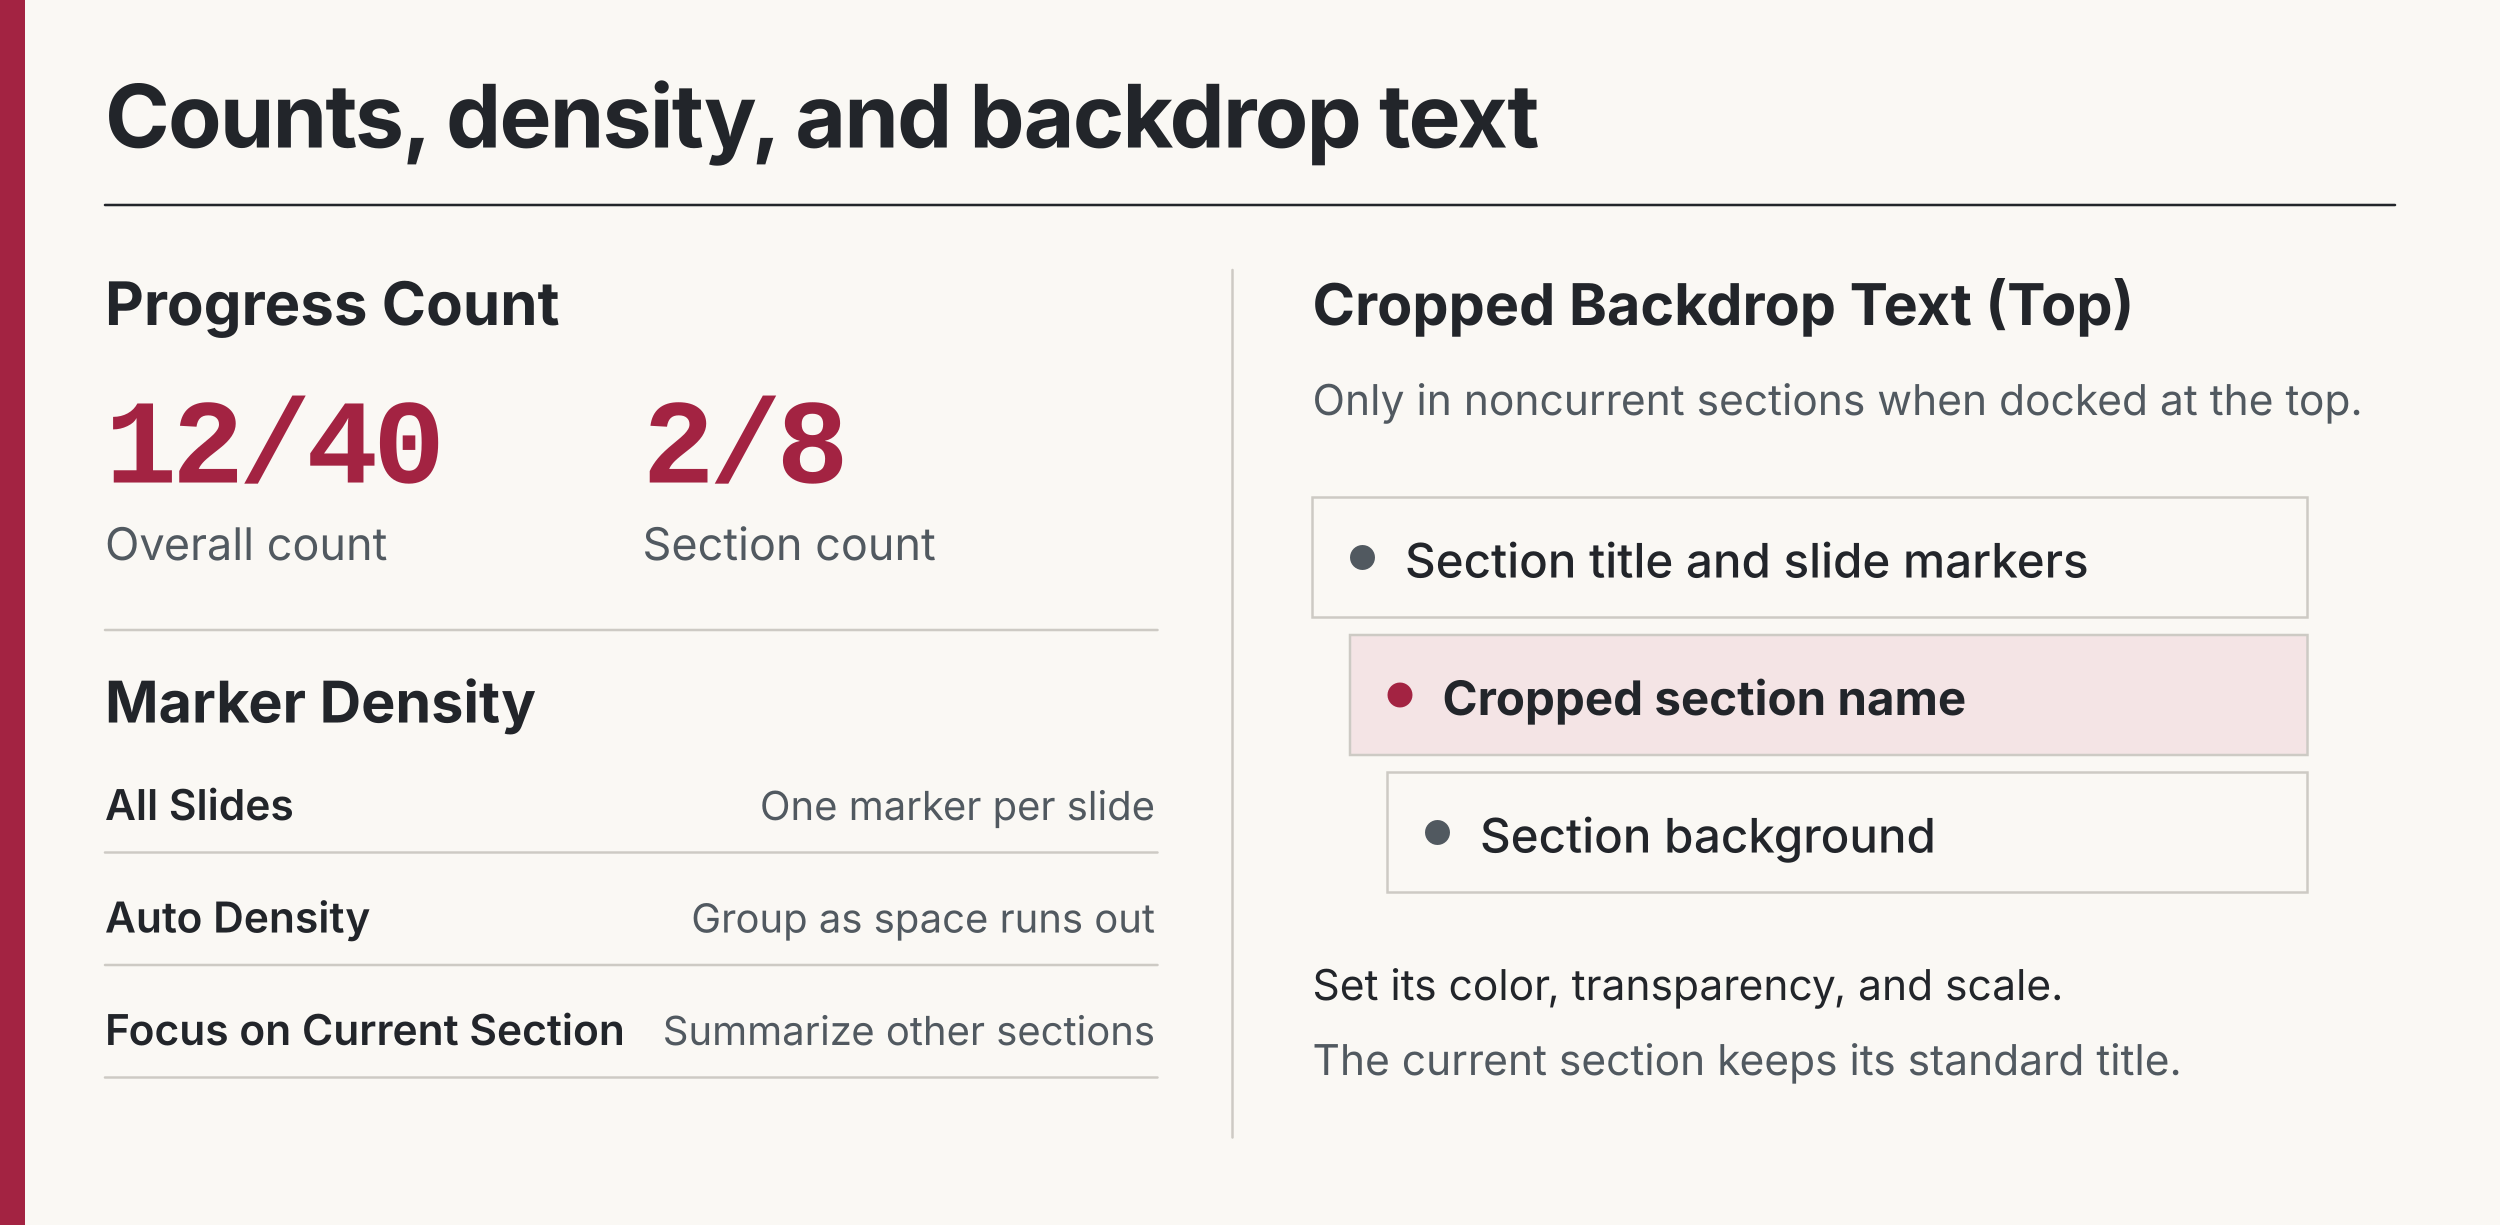
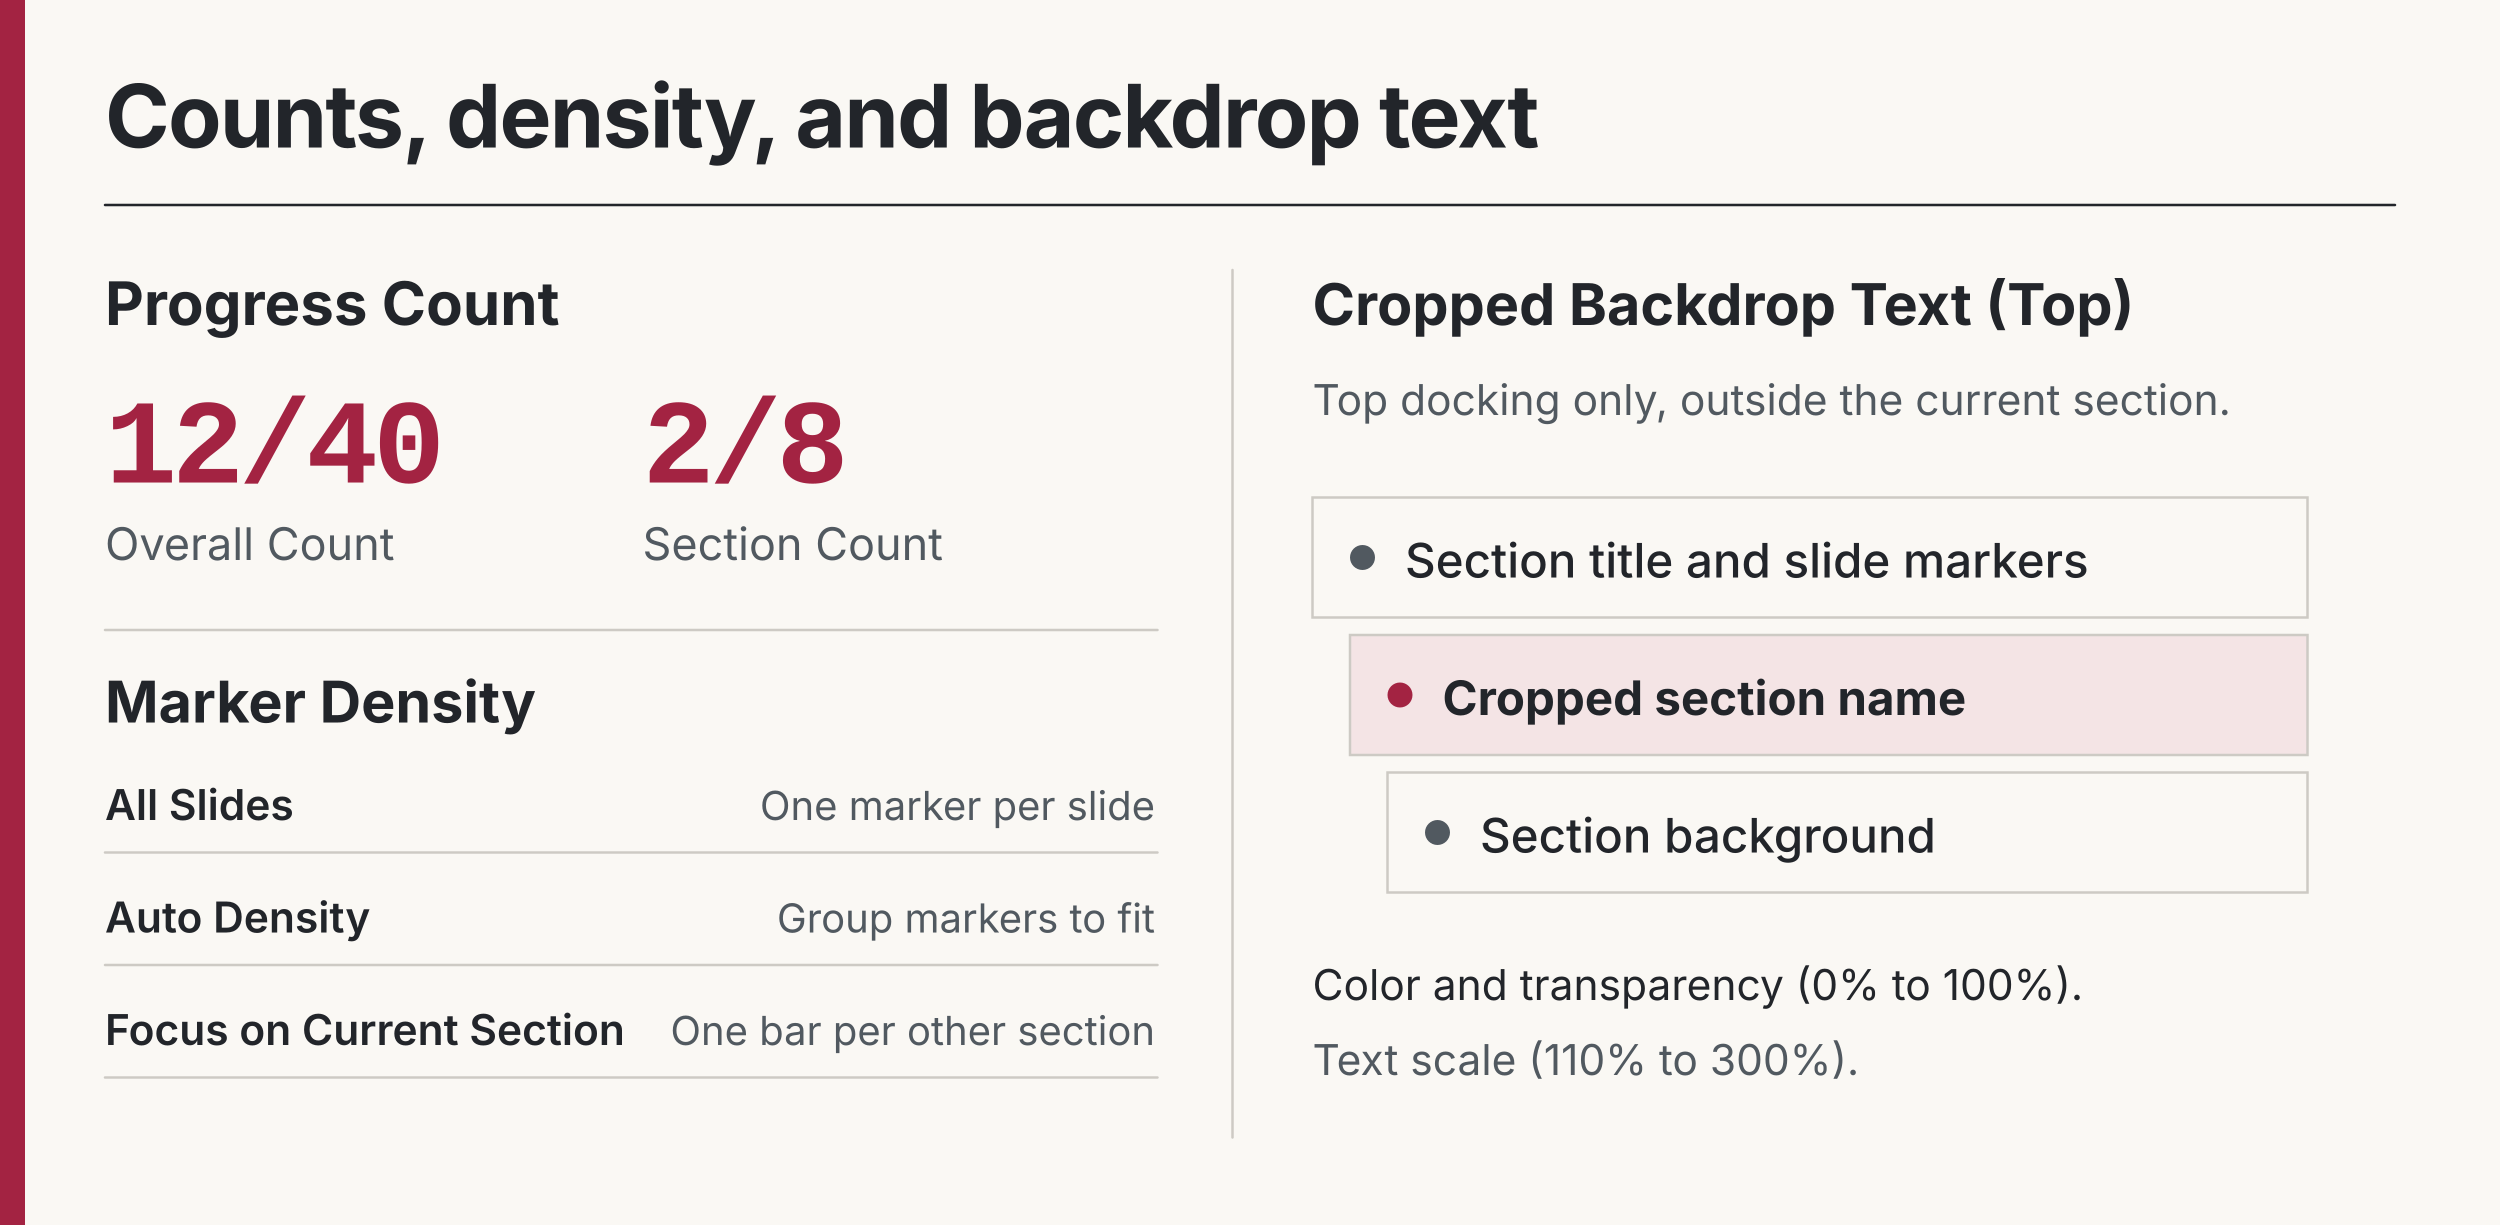
<svg xmlns="http://www.w3.org/2000/svg" viewBox="0 0 1000 490" width="1000" height="490" role="img" aria-labelledby="title desc" xml:lang="en">
  <rect x="0" y="0" width="1000" height="490" rx="0" fill="#FAF8F4" />
  <rect x="0" y="0" width="10" height="490" rx="0" fill="#A32342" />
  <text x="42" y="59" fill="#22252A" font-family="Inter,Arial,Helvetica,'Microsoft YaHei','PingFang SC','Noto Sans CJK SC',sans-serif" font-size="35" font-weight="700" letter-spacing="-0.7" text-anchor="start">Counts, density, and backdrop text</text>
  <path d="M42 82L958 82" fill="none" stroke="#22252A" stroke-width="1" stroke-linejoin="round" stroke-linecap="round" />
  <path d="M493 108L493 455" fill="none" stroke="#CDCAC4" stroke-width="1" stroke-linejoin="round" stroke-linecap="round" />
  <text x="42" y="130" fill="#22252A" font-family="Inter,Arial,Helvetica,'Microsoft YaHei','PingFang SC','Noto Sans CJK SC',sans-serif" font-size="24" font-weight="680" letter-spacing="0" text-anchor="start">Progress Count</text>
  <text x="42" y="193" fill="#A32342" font-family="'SFMono-Regular',Consolas,'Liberation Mono',monospace" font-size="48" font-weight="680" letter-spacing="-2" text-anchor="start">12/40</text>
-   <text x="42" y="224" fill="#515960" font-family="Inter,Arial,Helvetica,'Microsoft YaHei','PingFang SC','Noto Sans CJK SC',sans-serif" font-size="18" font-weight="400" letter-spacing="0" text-anchor="start">Overall count</text>
+   <text x="42" y="224" fill="#515960" font-family="Inter,Arial,Helvetica,'Microsoft YaHei','PingFang SC','Noto Sans CJK SC',sans-serif" font-size="18" font-weight="400" letter-spacing="0" text-anchor="start">Overall Count</text>
  <text x="257" y="193" fill="#A32342" font-family="'SFMono-Regular',Consolas,'Liberation Mono',monospace" font-size="48" font-weight="680" letter-spacing="-2" text-anchor="start">2/8</text>
-   <text x="257" y="224" fill="#515960" font-family="Inter,Arial,Helvetica,'Microsoft YaHei','PingFang SC','Noto Sans CJK SC',sans-serif" font-size="18" font-weight="400" letter-spacing="0" text-anchor="start">Section count</text>
+   <text x="257" y="224" fill="#515960" font-family="Inter,Arial,Helvetica,'Microsoft YaHei','PingFang SC','Noto Sans CJK SC',sans-serif" font-size="18" font-weight="400" letter-spacing="0" text-anchor="start">Section Count</text>
  <path d="M42 252L463 252" fill="none" stroke="#CDCAC4" stroke-width="1" stroke-linejoin="round" stroke-linecap="round" />
  <text x="42" y="289" fill="#22252A" font-family="Inter,Arial,Helvetica,'Microsoft YaHei','PingFang SC','Noto Sans CJK SC',sans-serif" font-size="23" font-weight="680" letter-spacing="0" text-anchor="start">Marker Density</text>
  <text x="42" y="328" fill="#22252A" font-family="Inter,Arial,Helvetica,'Microsoft YaHei','PingFang SC','Noto Sans CJK SC',sans-serif" font-size="17" font-weight="610" letter-spacing="0" text-anchor="start">All Slides</text>
  <text x="462" y="328" fill="#515960" font-family="Inter,Arial,Helvetica,'Microsoft YaHei','PingFang SC','Noto Sans CJK SC',sans-serif" font-size="16" font-weight="400" letter-spacing="0" text-anchor="end">One marker per slide</text>
  <path d="M42 341L463 341" fill="none" stroke="#CDCAC4" stroke-width="1" stroke-linejoin="round" stroke-linecap="round" />
  <text x="42" y="373" fill="#22252A" font-family="Inter,Arial,Helvetica,'Microsoft YaHei','PingFang SC','Noto Sans CJK SC',sans-serif" font-size="17" font-weight="610" letter-spacing="0" text-anchor="start">Auto Density</text>
-   <text x="462" y="373" fill="#515960" font-family="Inter,Arial,Helvetica,'Microsoft YaHei','PingFang SC','Noto Sans CJK SC',sans-serif" font-size="16" font-weight="400" letter-spacing="0" text-anchor="end">Group as space runs out</text>
+   <text x="462" y="373" fill="#515960" font-family="Inter,Arial,Helvetica,'Microsoft YaHei','PingFang SC','Noto Sans CJK SC',sans-serif" font-size="16" font-weight="400" letter-spacing="0" text-anchor="end">Group markers to fit</text>
  <path d="M42 386L463 386" fill="none" stroke="#CDCAC4" stroke-width="1" stroke-linejoin="round" stroke-linecap="round" />
  <text x="42" y="418" fill="#22252A" font-family="Inter,Arial,Helvetica,'Microsoft YaHei','PingFang SC','Noto Sans CJK SC',sans-serif" font-size="17" font-weight="610" letter-spacing="0" text-anchor="start">Focus on Current Section</text>
-   <text x="462" y="418" fill="#515960" font-family="Inter,Arial,Helvetica,'Microsoft YaHei','PingFang SC','Noto Sans CJK SC',sans-serif" font-size="16" font-weight="400" letter-spacing="0" text-anchor="end">Summarize other sections</text>
+   <text x="462" y="418" fill="#515960" font-family="Inter,Arial,Helvetica,'Microsoft YaHei','PingFang SC','Noto Sans CJK SC',sans-serif" font-size="16" font-weight="400" letter-spacing="0" text-anchor="end">One bar per other section</text>
  <path d="M42 431L463 431" fill="none" stroke="#CDCAC4" stroke-width="1" stroke-linejoin="round" stroke-linecap="round" />
  <text x="525" y="130" fill="#22252A" font-family="Inter,Arial,Helvetica,'Microsoft YaHei','PingFang SC','Noto Sans CJK SC',sans-serif" font-size="23" font-weight="680" letter-spacing="0" text-anchor="start">Cropped Backdrop Text (Top)</text>
-   <text x="525" y="166" fill="#515960" font-family="Inter,Arial,Helvetica,'Microsoft YaHei','PingFang SC','Noto Sans CJK SC',sans-serif" font-size="17" font-weight="400" letter-spacing="0" text-anchor="start">Only in noncurrent sections when docked at the top.</text>
+   <text x="525" y="166" fill="#515960" font-family="Inter,Arial,Helvetica,'Microsoft YaHei','PingFang SC','Noto Sans CJK SC',sans-serif" font-size="17" font-weight="400" letter-spacing="0" text-anchor="start">Top docking only, outside the current section.</text>
  <rect x="525" y="199" width="398" height="48" rx="0" fill="#FAF8F4" stroke="#CDCAC4" stroke-width="1" />
  <circle cx="545" cy="223" r="5" fill="#515960" />
  <text x="562" y="231" fill="#22252A" font-family="Inter,Arial,Helvetica,'Microsoft YaHei','PingFang SC','Noto Sans CJK SC',sans-serif" font-size="19" font-weight="480" letter-spacing="0" text-anchor="start">Section title and slide markers</text>
  <rect x="540" y="254" width="383" height="48" rx="0" fill="#F4E4E5" stroke="#CDCAC4" stroke-width="1" />
  <circle cx="560" cy="278" r="5" fill="#A32342" />
  <text x="577" y="286" fill="#22252A" font-family="Inter,Arial,Helvetica,'Microsoft YaHei','PingFang SC','Noto Sans CJK SC',sans-serif" font-size="19" font-weight="650" letter-spacing="0" text-anchor="start">Cropped section name</text>
  <rect x="555" y="309" width="368" height="48" rx="0" fill="#FAF8F4" stroke="#CDCAC4" stroke-width="1" />
  <circle cx="575" cy="333" r="5" fill="#515960" />
  <text x="592" y="341" fill="#22252A" font-family="Inter,Arial,Helvetica,'Microsoft YaHei','PingFang SC','Noto Sans CJK SC',sans-serif" font-size="19" font-weight="480" letter-spacing="0" text-anchor="start">Section background</text>
-   <text x="525" y="400" fill="#22252A" font-family="Inter,Arial,Helvetica,'Microsoft YaHei','PingFang SC','Noto Sans CJK SC',sans-serif" font-size="17" font-weight="400" letter-spacing="0" text-anchor="start">Set its color, transparency, and scale.</text>
-   <text x="525" y="430" fill="#515960" font-family="Inter,Arial,Helvetica,'Microsoft YaHei','PingFang SC','Noto Sans CJK SC',sans-serif" font-size="17" font-weight="400" letter-spacing="0" text-anchor="start">The current section keeps its standard title.</text>
+   <text x="525" y="400" fill="#22252A" font-family="Inter,Arial,Helvetica,'Microsoft YaHei','PingFang SC','Noto Sans CJK SC',sans-serif" font-size="17" font-weight="400" letter-spacing="0" text-anchor="start">Color and transparency (0% to 100%).</text>
+   <text x="525" y="430" fill="#515960" font-family="Inter,Arial,Helvetica,'Microsoft YaHei','PingFang SC','Noto Sans CJK SC',sans-serif" font-size="17" font-weight="400" letter-spacing="0" text-anchor="start">Text scale (110% to 300%).</text>
</svg>
